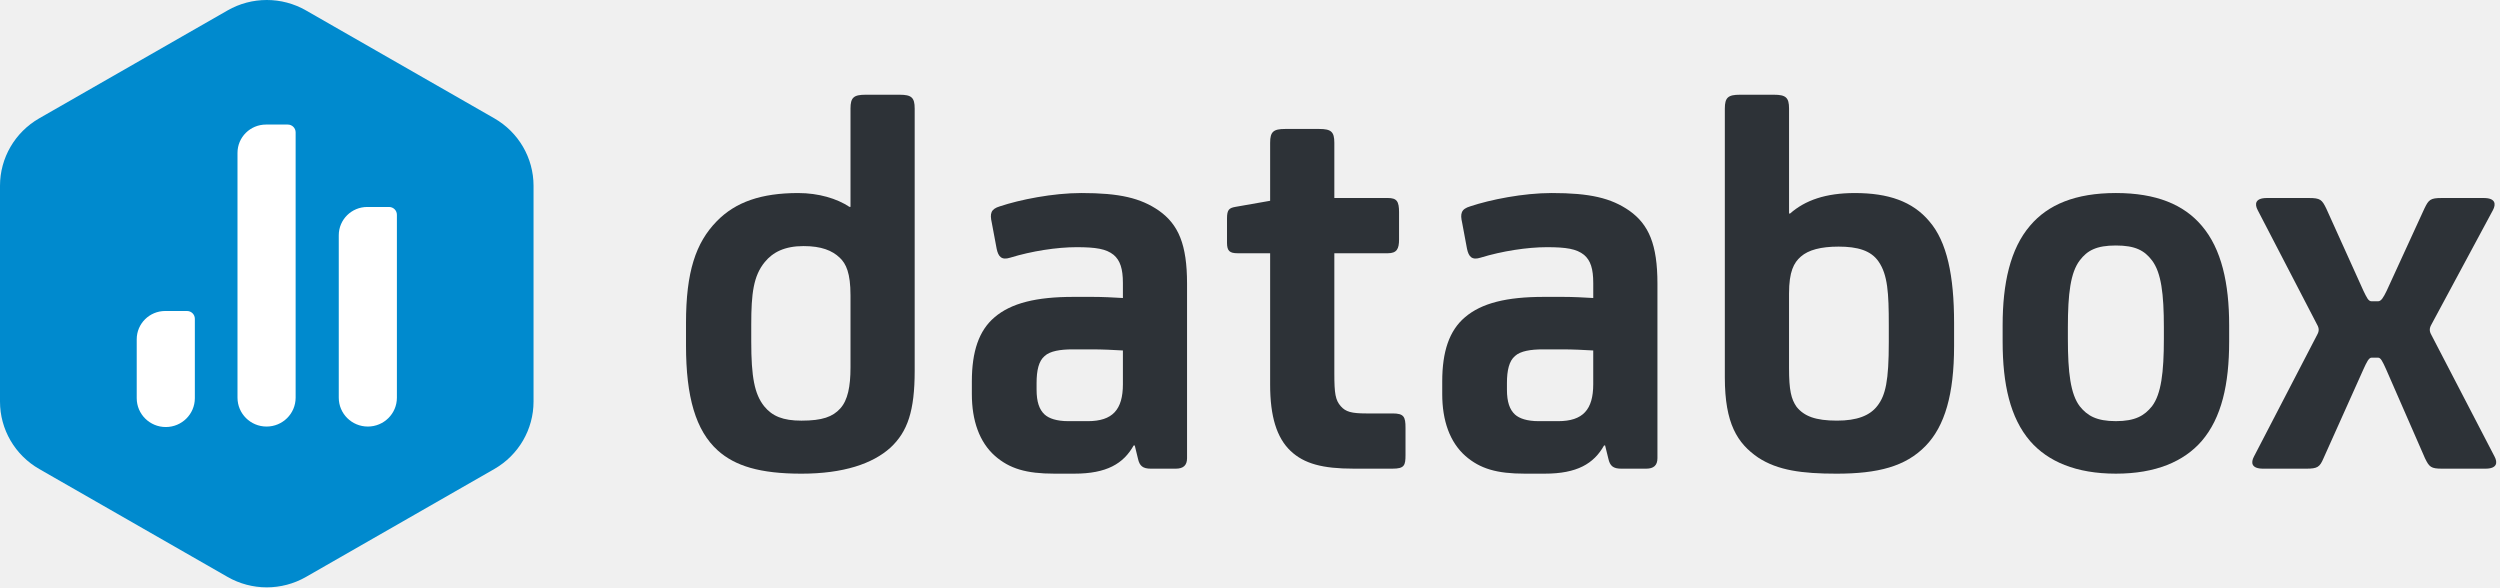
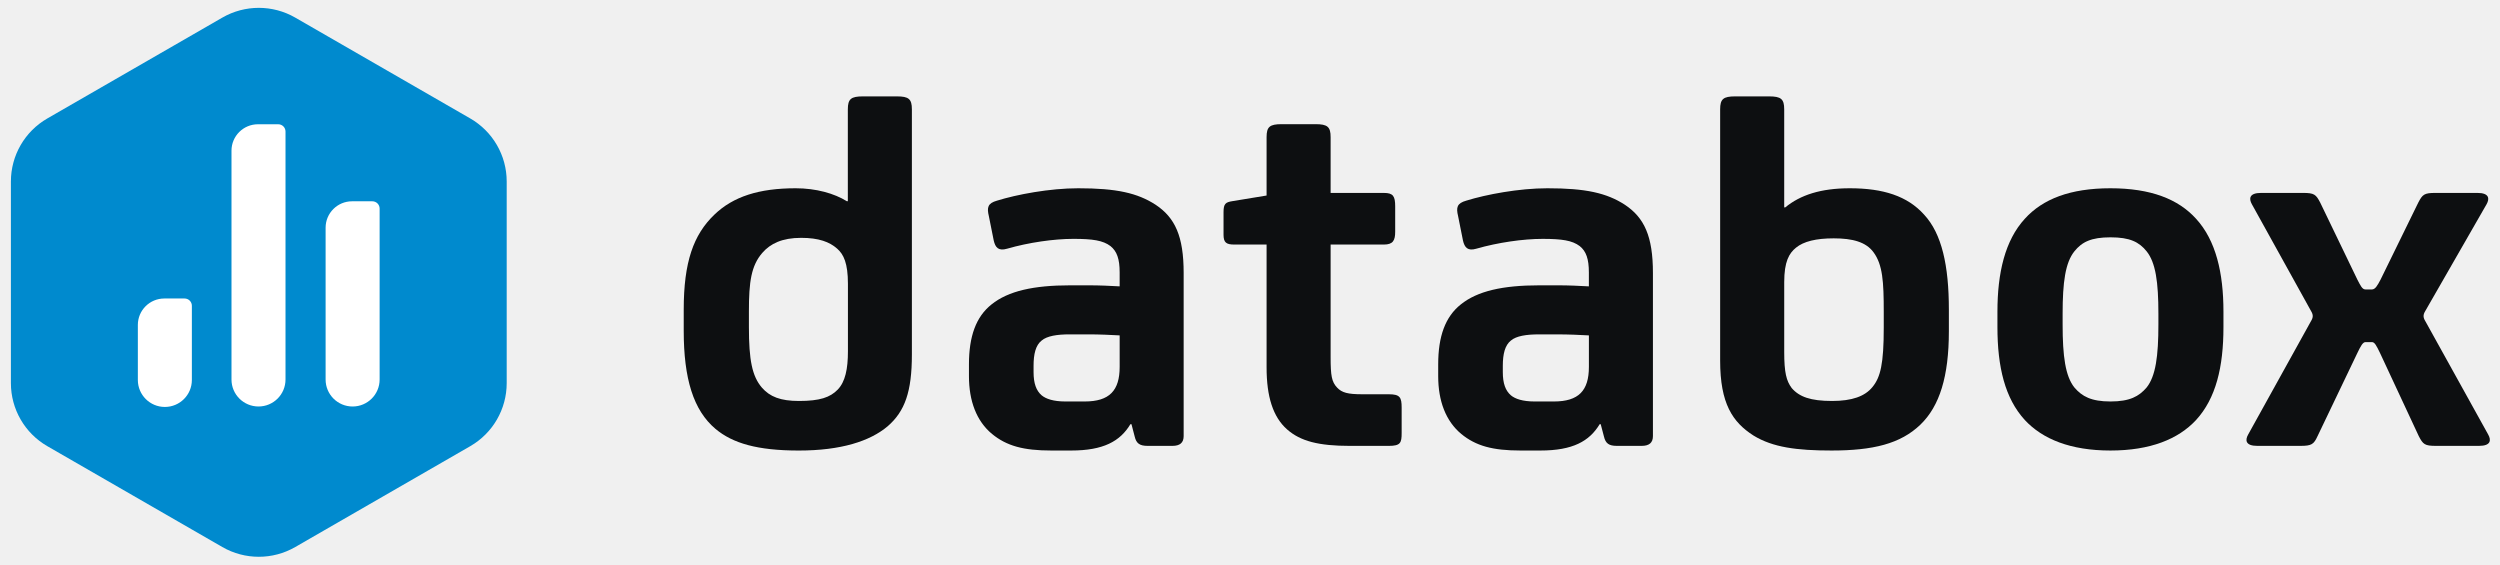
- <svg xmlns="http://www.w3.org/2000/svg" width="166" height="39" viewBox="0 0 166 39" fill="none">
-   <g id="Group 1647">
-     <g id="Group 1677">
-       <g id="Group 1678">
-         <path id="Path 51" fill-rule="evenodd" clip-rule="evenodd" d="M60.735 24.63C60.735 27.27 60.27 28.664 59.123 29.727C57.943 30.791 56.008 31.452 53.214 31.452C50.455 31.452 48.809 30.939 47.662 29.912C46.194 28.59 45.551 26.354 45.551 22.943V21.439C45.551 18.064 46.194 16.12 47.593 14.69C48.844 13.405 50.565 12.818 52.999 12.818C54.359 12.818 55.577 13.186 56.403 13.736H56.473V7.208C56.473 6.474 56.687 6.29 57.476 6.29H59.733C60.521 6.29 60.735 6.474 60.735 7.208V24.63ZM56.473 19.604C56.473 18.138 56.186 17.514 55.758 17.111C55.256 16.633 54.539 16.34 53.357 16.34C52.104 16.34 51.317 16.744 50.779 17.403C50.027 18.322 49.883 19.495 49.883 21.549V22.686C49.883 25.033 50.098 26.17 50.743 26.978C51.279 27.637 51.995 27.931 53.213 27.931C54.611 27.931 55.292 27.674 55.793 27.124C56.294 26.573 56.473 25.656 56.473 24.41L56.473 19.604Z" fill="#2D3237" />
-         <path id="Path 52" fill-rule="evenodd" clip-rule="evenodd" d="M75.275 29.58C74.594 30.79 73.484 31.451 71.335 31.451H70.01C68.147 31.451 67.038 31.12 66.07 30.277C65.032 29.359 64.531 27.93 64.531 26.169V25.325C64.531 23.346 64.996 21.952 66.035 21.07C67.146 20.117 68.828 19.713 71.265 19.713H72.555C73.2 19.713 73.949 19.75 74.561 19.788V18.798C74.561 17.842 74.379 17.294 73.949 16.925C73.45 16.523 72.769 16.413 71.48 16.413C70.188 16.413 68.507 16.669 67.076 17.11C66.501 17.294 66.287 17.036 66.179 16.523L65.856 14.798C65.715 14.177 65.786 13.881 66.393 13.7C67.719 13.258 69.904 12.817 71.802 12.817C74.344 12.817 75.741 13.148 76.96 13.992C78.248 14.909 78.82 16.231 78.82 18.834V30.424C78.82 30.901 78.57 31.12 78.069 31.12H76.422C75.883 31.12 75.668 30.938 75.562 30.461L75.348 29.58L75.275 29.58ZM74.561 23.271C73.95 23.235 73.2 23.198 72.482 23.198H71.23C70.405 23.198 69.724 23.308 69.366 23.638C68.971 23.969 68.829 24.592 68.829 25.436V25.875C68.829 26.682 69.008 27.198 69.366 27.527C69.652 27.784 70.155 27.965 70.944 27.965H72.232C73.88 27.965 74.561 27.198 74.561 25.509V23.271Z" fill="#2D3237" />
-         <path id="Path 53" d="M88.6 13.147H92.145C92.753 13.147 92.897 13.367 92.897 14.1V15.899C92.897 16.522 92.753 16.816 92.145 16.816H88.6V24.81C88.6 26.131 88.671 26.571 89.03 26.976C89.351 27.343 89.745 27.452 90.712 27.452H92.466C93.22 27.452 93.326 27.672 93.326 28.406V30.202C93.326 30.899 93.256 31.119 92.466 31.119H89.886C87.811 31.119 86.594 30.789 85.698 29.945C84.768 29.066 84.337 27.635 84.337 25.544V16.816H82.189C81.652 16.816 81.473 16.668 81.473 16.118V14.505C81.473 13.918 81.615 13.809 82.045 13.734L84.337 13.332V9.48C84.337 8.746 84.552 8.563 85.34 8.563H87.597C88.384 8.563 88.6 8.746 88.6 9.48L88.6 13.147Z" fill="#2D3237" />
-         <path id="Path 54" fill-rule="evenodd" clip-rule="evenodd" d="M106.509 29.58C105.827 30.79 104.719 31.451 102.569 31.451H101.244C99.381 31.451 98.272 31.12 97.304 30.277C96.266 29.359 95.764 27.93 95.764 26.169V25.325C95.764 23.346 96.23 21.952 97.269 21.07C98.378 20.117 100.062 19.713 102.496 19.713H103.787C104.429 19.713 105.183 19.75 105.792 19.788V18.798C105.792 17.842 105.614 17.294 105.183 16.925C104.681 16.523 104.001 16.413 102.712 16.413C101.422 16.413 99.738 16.669 98.305 17.11C97.733 17.294 97.519 17.036 97.41 16.523L97.088 14.798C96.944 14.177 97.017 13.881 97.627 13.7C98.95 13.258 101.135 12.817 103.035 12.817C105.576 12.817 106.974 13.148 108.191 13.992C109.48 14.909 110.054 16.231 110.054 18.834V30.424C110.054 30.901 109.802 31.12 109.303 31.12H107.654C107.116 31.12 106.902 30.938 106.796 30.461L106.579 29.58L106.509 29.58ZM105.791 23.271C105.182 23.235 104.428 23.198 103.715 23.198H102.461C101.636 23.198 100.956 23.308 100.597 23.638C100.205 23.969 100.061 24.592 100.061 25.436V25.875C100.061 26.682 100.239 27.198 100.597 27.527C100.884 27.784 101.386 27.965 102.172 27.965H103.462C105.109 27.965 105.791 27.198 105.791 25.509V23.271Z" fill="#2D3237" />
-         <path id="Path 55" fill-rule="evenodd" clip-rule="evenodd" d="M118.793 14.177H118.863C119.864 13.296 121.227 12.818 123.16 12.818C125.381 12.818 126.993 13.37 128.102 14.69C129.284 16.047 129.751 18.322 129.751 21.439V22.979C129.751 26.17 129.141 28.297 127.851 29.618C126.528 30.975 124.7 31.452 121.943 31.452C119.65 31.452 118.039 31.231 116.749 30.387C115.353 29.435 114.529 28.114 114.529 25.069V7.208C114.529 6.474 114.745 6.29 115.532 6.29H117.787C118.575 6.29 118.793 6.474 118.793 7.208L118.793 14.177ZM125.416 21.584C125.416 19.456 125.346 18.247 124.736 17.366C124.234 16.632 123.338 16.375 122.085 16.375C120.903 16.375 120.08 16.597 119.578 17.036C119.113 17.439 118.792 18.025 118.792 19.494V24.444C118.792 25.913 118.934 26.5 119.292 27.013C119.794 27.636 120.546 27.93 121.977 27.93C123.303 27.93 124.164 27.6 124.664 26.94C125.202 26.242 125.416 25.288 125.416 22.72V21.584Z" fill="#2D3237" />
-         <path id="Path 56" fill-rule="evenodd" clip-rule="evenodd" d="M146.19 14.982C147.515 16.523 148.016 18.834 148.016 21.584V22.685C148.016 25.509 147.515 27.746 146.19 29.288C145.007 30.643 143.145 31.451 140.495 31.451C137.844 31.451 135.982 30.643 134.8 29.288C133.474 27.746 132.975 25.509 132.975 22.685V21.584C132.975 18.834 133.474 16.523 134.8 14.982C135.982 13.588 137.808 12.817 140.495 12.817C143.18 12.817 145.007 13.588 146.19 14.982ZM142.893 26.975C143.502 26.168 143.681 24.736 143.681 22.499V21.73C143.681 19.492 143.502 18.098 142.893 17.292C142.391 16.63 141.783 16.301 140.493 16.301C139.203 16.301 138.595 16.63 138.094 17.292C137.484 18.098 137.307 19.492 137.307 21.73V22.499C137.307 24.736 137.484 26.168 138.094 26.975C138.595 27.599 139.203 27.964 140.493 27.964C141.783 27.964 142.391 27.599 142.893 26.975Z" fill="#2D3237" />
-         <path id="Path 57" d="M165.637 30.313C165.851 30.717 165.815 31.12 165.026 31.12H162.162C161.411 31.12 161.302 31.009 161.017 30.423L158.437 24.519C158.188 23.969 158.079 23.748 157.9 23.748H157.472C157.291 23.748 157.149 24.042 156.932 24.519L154.284 30.423C154.033 31.009 153.89 31.12 153.137 31.12H150.273C149.486 31.12 149.447 30.717 149.664 30.313L153.852 22.244C153.998 21.988 153.998 21.804 153.852 21.548L149.913 13.956C149.699 13.553 149.734 13.148 150.523 13.148H153.316C154.069 13.148 154.177 13.258 154.463 13.844L156.932 19.309C157.149 19.75 157.256 20.006 157.472 20.006H157.9C158.116 20.006 158.258 19.75 158.475 19.309L160.982 13.844C161.267 13.258 161.375 13.148 162.126 13.148H164.921C165.708 13.148 165.745 13.553 165.529 13.956L161.446 21.548C161.302 21.804 161.302 21.988 161.446 22.244L165.637 30.313Z" fill="#2D3237" />
+ <svg xmlns="http://www.w3.org/2000/svg" width="186" height="42" viewBox="0 0 186 42" fill="none">
+   <g id="logo">
+     <g id="Group 6">
+       <g id="LOGO _ simple - blue">
+         <path id="Path 38" d="M37.698 28.507V13.501C37.698 11.567 36.664 9.779 34.986 8.812L21.967 1.31C20.288 0.342 18.22 0.342 16.542 1.31L3.523 8.812C1.844 9.779 0.811 11.567 0.811 13.501V28.507C0.811 30.441 1.844 32.229 3.523 33.196L16.542 40.699C18.22 41.666 20.288 41.666 21.967 40.699L34.986 33.196C36.664 32.229 37.698 30.441 37.698 28.507Z" fill="#008ACE" />
+         <g id="Group 5">
+           <path id="Path 39" d="M19.192 9.245H20.7C20.999 9.245 21.242 9.487 21.242 9.786V28.237C21.242 29.345 20.342 30.243 19.233 30.243C18.122 30.243 17.223 29.345 17.223 28.237V11.211C17.223 10.125 18.105 9.245 19.192 9.245Z" fill="white" />
+           <path id="Path 40" d="M26.194 14.976H27.701C28.001 14.976 28.244 15.218 28.244 15.517V28.238C28.244 29.346 27.344 30.244 26.234 30.244C25.124 30.244 24.225 29.346 24.225 28.238V16.942C24.225 15.856 25.106 14.976 26.194 14.976V14.976Z" fill="white" />
+           <path id="Path 41" d="M12.225 22.208H13.733C14.033 22.208 14.275 22.451 14.275 22.75V28.27C14.275 29.379 13.376 30.277 12.265 30.277C11.156 30.277 10.256 29.379 10.256 28.27V24.174C10.256 23.088 11.138 22.208 12.225 22.208H12.225Z" fill="white" />
+         </g>
      </g>
-       <g id="LOGO _ simple - blue">
-         <path id="Path 38" d="M35.427 26.665V12.335C35.427 10.488 34.434 8.781 32.822 7.857L20.319 0.693C18.707 -0.231 16.721 -0.231 15.109 0.693L2.605 7.857C0.993 8.781 0 10.488 0 12.335V26.665C0 28.512 0.993 30.219 2.605 31.142L15.109 38.307C16.721 39.231 18.707 39.231 20.319 38.307L32.822 31.142C34.434 30.219 35.427 28.512 35.427 26.665Z" fill="#008ACE" />
-         <g id="Group 5">
-           <path id="Path 39" d="M17.661 8.271H19.109C19.397 8.271 19.63 8.502 19.63 8.787V26.407C19.63 27.465 18.766 28.323 17.7 28.323C16.634 28.323 15.77 27.465 15.77 26.407V10.148C15.77 9.111 16.616 8.271 17.661 8.271Z" fill="white" />
-           <path id="Path 40" d="M24.386 13.743H25.833C26.121 13.743 26.354 13.974 26.354 14.26V26.408C26.354 27.466 25.49 28.323 24.424 28.323C23.358 28.323 22.494 27.466 22.494 26.408V15.62C22.494 14.583 23.341 13.743 24.386 13.743V13.743Z" fill="white" />
-           <path id="Path 41" d="M10.97 20.65H12.417C12.705 20.65 12.938 20.881 12.938 21.167V26.439C12.938 27.497 12.074 28.355 11.008 28.355C9.942 28.355 9.078 27.497 9.078 26.439V22.527C9.078 21.49 9.925 20.65 10.97 20.65H10.97Z" fill="white" />
+       <g id="Group 5_2">
+         <g id="Group 4">
+           <path id="Path 8" fill-rule="evenodd" clip-rule="evenodd" d="M67.844 26.376C67.844 29.141 67.325 30.601 66.043 31.714C64.722 32.829 62.559 33.52 59.436 33.52C56.352 33.52 54.512 32.982 53.23 31.907C51.589 30.523 50.869 28.181 50.869 24.609V23.035C50.869 19.5 51.589 17.464 53.152 15.968C54.55 14.622 56.475 14.007 59.197 14.007C60.717 14.007 62.079 14.393 63.001 14.969H63.079V8.133C63.079 7.363 63.318 7.171 64.2 7.171H66.725C67.604 7.171 67.844 7.363 67.844 8.133V26.376ZM63.086 21.113C63.086 19.578 62.766 18.923 62.287 18.502C61.725 18.001 60.924 17.696 59.604 17.696C58.203 17.696 57.321 18.118 56.721 18.808C55.88 19.769 55.719 20.998 55.719 23.15V24.34C55.719 26.798 55.96 27.989 56.681 28.834C57.28 29.525 58.081 29.832 59.443 29.832C61.005 29.832 61.765 29.564 62.325 28.988C62.886 28.411 63.086 27.451 63.086 26.145L63.086 21.113Z" fill="#0D0F11" />
+           <path id="Path 9" fill-rule="evenodd" clip-rule="evenodd" d="M84.102 31.56C83.34 32.828 82.099 33.519 79.697 33.519H78.215C76.133 33.519 74.892 33.173 73.811 32.29C72.65 31.329 72.09 29.832 72.09 27.988V27.105C72.09 25.031 72.609 23.571 73.771 22.648C75.013 21.65 76.895 21.228 79.618 21.228H81.06C81.78 21.228 82.62 21.266 83.302 21.305V20.268C83.302 19.269 83.1 18.693 82.62 18.309C82.061 17.887 81.299 17.771 79.859 17.771C78.415 17.771 76.534 18.04 74.934 18.502C74.292 18.693 74.053 18.424 73.932 17.887L73.571 16.081C73.413 15.43 73.492 15.121 74.172 14.93C75.654 14.468 78.096 14.007 80.218 14.007C83.06 14.007 84.622 14.353 85.984 15.237C87.425 16.197 88.064 17.58 88.064 20.306V32.444C88.064 32.943 87.784 33.173 87.225 33.173H85.384C84.781 33.173 84.541 32.982 84.422 32.482L84.182 31.56H84.102ZM83.303 24.953C82.621 24.916 81.782 24.877 80.981 24.877H79.58C78.659 24.877 77.897 24.993 77.496 25.338C77.055 25.684 76.897 26.337 76.897 27.22V27.681C76.897 28.525 77.096 29.064 77.496 29.41C77.816 29.678 78.378 29.87 79.26 29.87H80.701C82.542 29.87 83.303 29.064 83.303 27.297L83.303 24.953Z" fill="#0D0F11" />
+           <path id="Path 10" d="M98.998 14.354H102.962C103.642 14.354 103.802 14.585 103.802 15.352V17.235C103.802 17.888 103.642 18.195 102.962 18.195H98.998V26.567C98.998 27.951 99.077 28.411 99.479 28.835C99.838 29.219 100.279 29.333 101.36 29.333H103.32C104.164 29.333 104.283 29.564 104.283 30.332V32.214C104.283 32.944 104.204 33.174 103.32 33.174H100.437C98.116 33.174 96.756 32.829 95.755 31.945C94.716 31.023 94.234 29.526 94.234 27.336V18.195H91.831C91.231 18.195 91.031 18.041 91.031 17.464V15.775C91.031 15.16 91.19 15.046 91.671 14.969L94.234 14.547V10.198C94.234 9.431 94.473 9.238 95.355 9.238H97.877C98.757 9.238 98.998 9.431 98.998 10.198L98.998 14.354Z" fill="#0D0F11" />
+           <path id="Path 11" fill-rule="evenodd" clip-rule="evenodd" d="M119.015 31.56C118.252 32.828 117.012 33.519 114.609 33.519H113.129C111.045 33.519 109.805 33.173 108.724 32.291C107.564 31.329 107.002 29.832 107.002 27.988V27.105C107.002 25.031 107.523 23.572 108.685 22.648C109.925 21.651 111.807 21.228 114.528 21.228H115.972C116.69 21.228 117.532 21.266 118.212 21.306V20.268C118.212 19.269 118.013 18.694 117.532 18.309C116.971 17.887 116.211 17.772 114.769 17.772C113.328 17.772 111.444 18.041 109.844 18.502C109.204 18.694 108.965 18.424 108.843 17.887L108.483 16.081C108.323 15.43 108.403 15.122 109.085 14.93C110.564 14.469 113.007 14.007 115.13 14.007C117.972 14.007 119.534 14.353 120.895 15.237C122.336 16.197 122.978 17.58 122.978 20.306V32.444C122.978 32.944 122.696 33.173 122.137 33.173H120.293C119.693 33.173 119.454 32.982 119.335 32.482L119.093 31.56H119.015ZM118.214 24.954C117.533 24.916 116.692 24.878 115.893 24.878H114.492C113.569 24.878 112.809 24.993 112.409 25.338C111.97 25.684 111.809 26.337 111.809 27.22V27.681C111.809 28.526 112.008 29.065 112.409 29.41C112.728 29.678 113.29 29.87 114.17 29.87H115.611C117.453 29.87 118.214 29.065 118.214 27.297L118.214 24.954Z" fill="#0D0F11" />
+           <path id="Path 12" fill-rule="evenodd" clip-rule="evenodd" d="M132.745 15.43H132.823C133.943 14.508 135.466 14.007 137.627 14.007C140.11 14.007 141.912 14.584 143.152 15.967C144.474 17.388 144.996 19.769 144.996 23.034V24.647C144.996 27.988 144.314 30.216 142.872 31.599C141.392 33.02 139.349 33.519 136.266 33.519C133.703 33.519 131.902 33.289 130.461 32.405C128.9 31.407 127.979 30.024 127.979 26.836V8.132C127.979 7.363 128.22 7.171 129.099 7.171H131.621C132.502 7.171 132.745 7.363 132.745 8.132L132.745 15.43ZM140.151 23.186C140.151 20.96 140.072 19.693 139.391 18.771C138.829 18.001 137.829 17.733 136.428 17.733C135.106 17.733 134.186 17.965 133.625 18.425C133.104 18.847 132.746 19.461 132.746 20.998V26.183C132.746 27.72 132.904 28.335 133.304 28.872C133.866 29.525 134.706 29.832 136.307 29.832C137.789 29.832 138.751 29.487 139.311 28.795C139.911 28.066 140.151 27.067 140.151 24.377L140.151 23.186Z" fill="#0D0F11" />
+           <path id="Path 13" fill-rule="evenodd" clip-rule="evenodd" d="M163.384 16.273C164.866 17.887 165.425 20.306 165.425 23.186V24.34C165.425 27.297 164.866 29.64 163.384 31.253C162.062 32.674 159.98 33.519 157.016 33.519C154.054 33.519 151.972 32.674 150.65 31.253C149.168 29.64 148.609 27.297 148.609 24.34V23.186C148.609 20.306 149.168 17.887 150.65 16.273C151.972 14.813 154.013 14.007 157.016 14.007C160.02 14.007 162.062 14.813 163.384 16.273ZM159.705 28.834C160.385 27.988 160.585 26.491 160.585 24.148V23.341C160.585 20.998 160.385 19.538 159.705 18.694C159.143 18.001 158.463 17.657 157.021 17.657C155.581 17.657 154.9 18.001 154.339 18.694C153.659 19.538 153.459 20.998 153.459 23.341V24.148C153.459 26.491 153.659 27.988 154.339 28.834C154.9 29.487 155.581 29.87 157.021 29.87C158.463 29.87 159.143 29.487 159.705 28.834Z" fill="#0D0F11" />
+           <path id="Path 14" d="M185.121 32.329C185.36 32.751 185.319 33.173 184.437 33.173H181.236C180.396 33.173 180.273 33.058 179.955 32.444L177.072 26.26C176.793 25.684 176.671 25.453 176.47 25.453H175.992C175.79 25.453 175.631 25.76 175.389 26.26L172.428 32.444C172.146 33.058 171.988 33.173 171.146 33.173H167.944C167.064 33.173 167.022 32.751 167.263 32.329L171.946 23.878C172.108 23.61 172.108 23.418 171.946 23.149L167.542 15.199C167.303 14.777 167.341 14.353 168.223 14.353H171.346C172.187 14.353 172.308 14.469 172.628 15.082L175.389 20.805C175.631 21.266 175.75 21.535 175.992 21.535H176.47C176.712 21.535 176.871 21.266 177.113 20.805L179.915 15.082C180.235 14.469 180.355 14.353 181.194 14.353H184.319C185.2 14.353 185.24 14.777 184.999 15.199L180.435 23.149C180.273 23.418 180.273 23.61 180.435 23.878L185.121 32.329Z" fill="#0D0F11" />
        </g>
      </g>
    </g>
  </g>
</svg>
